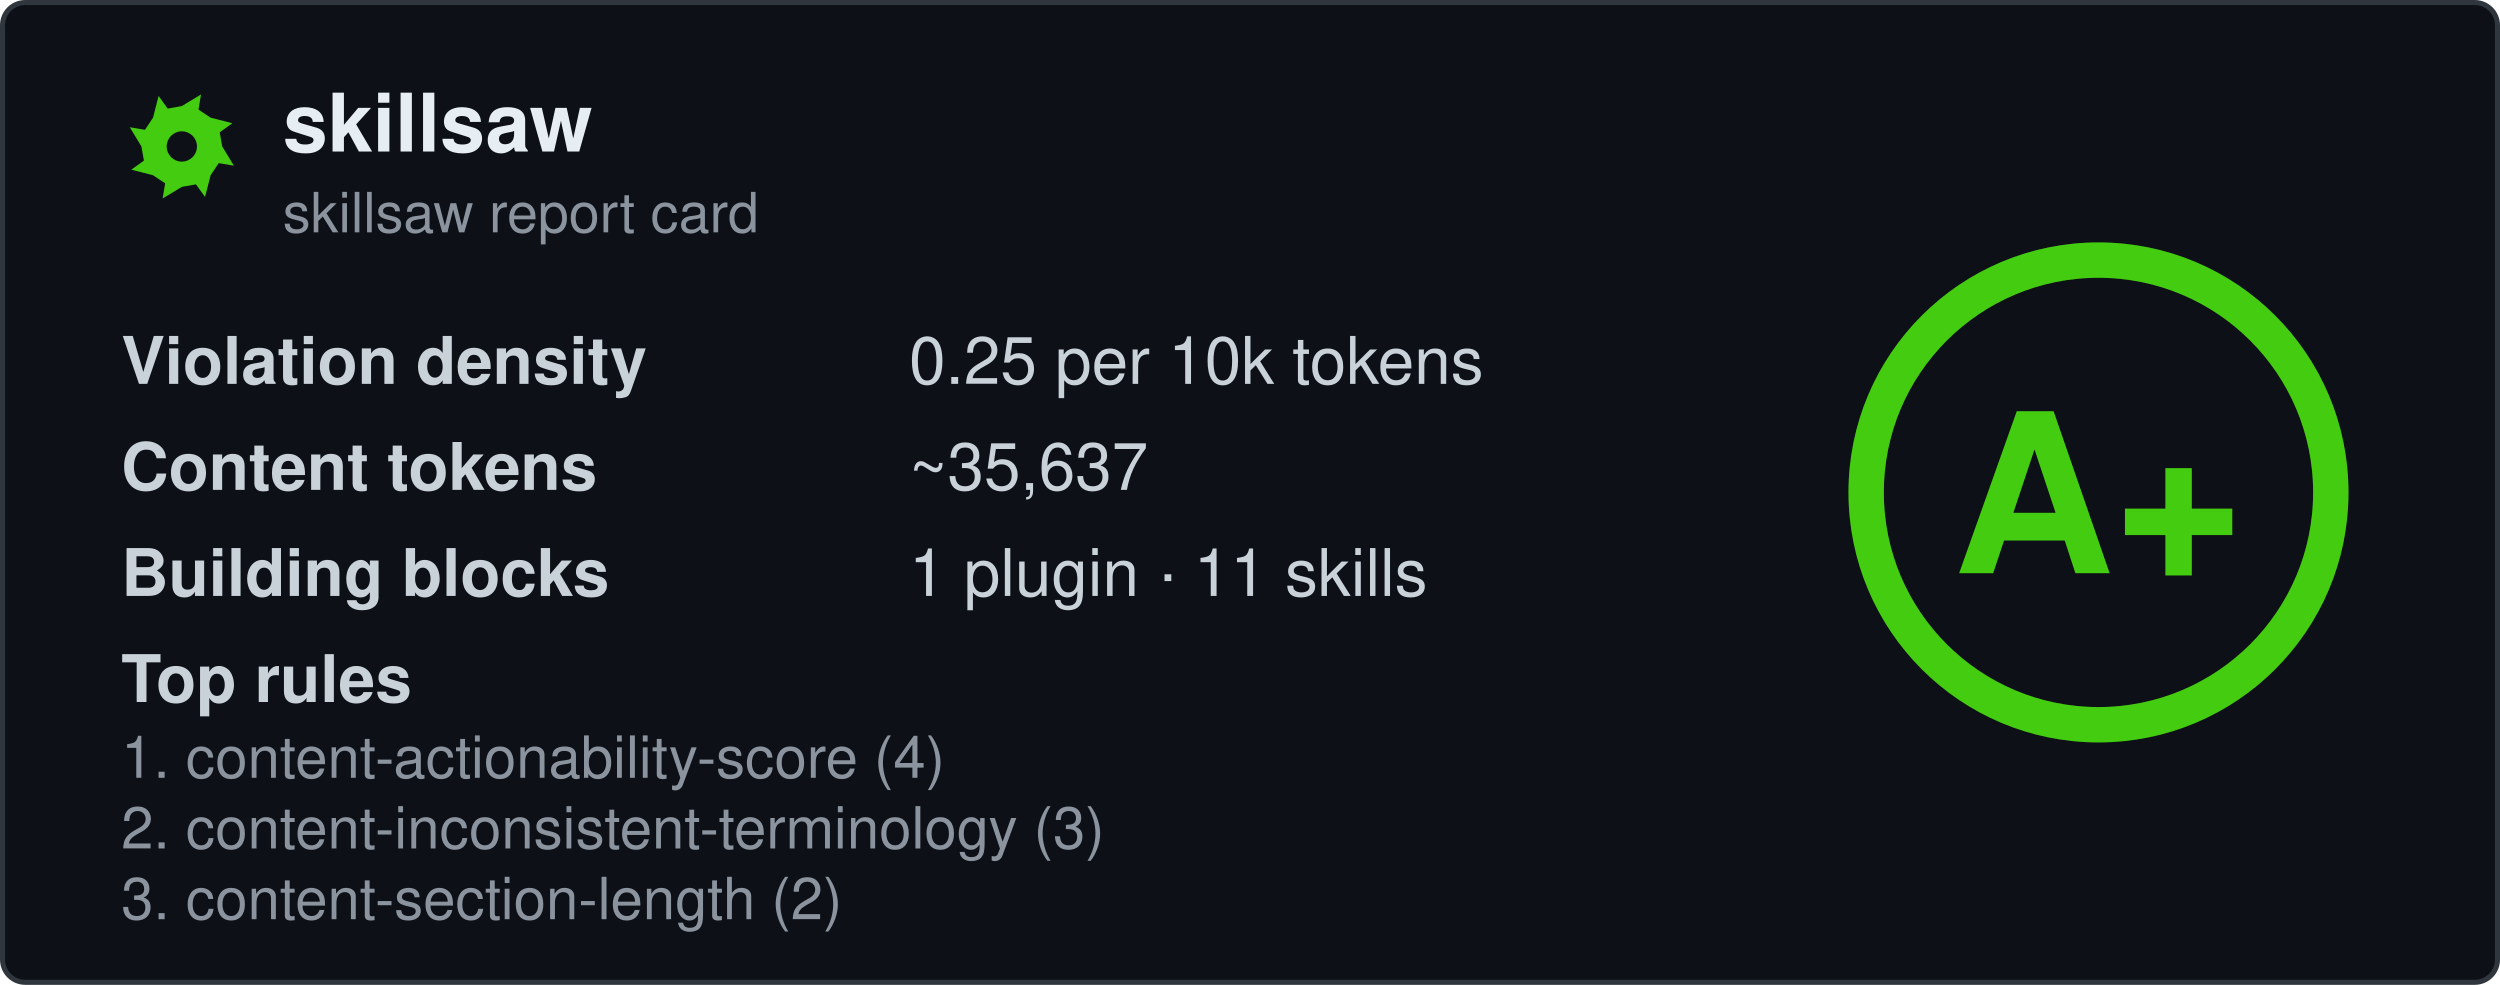
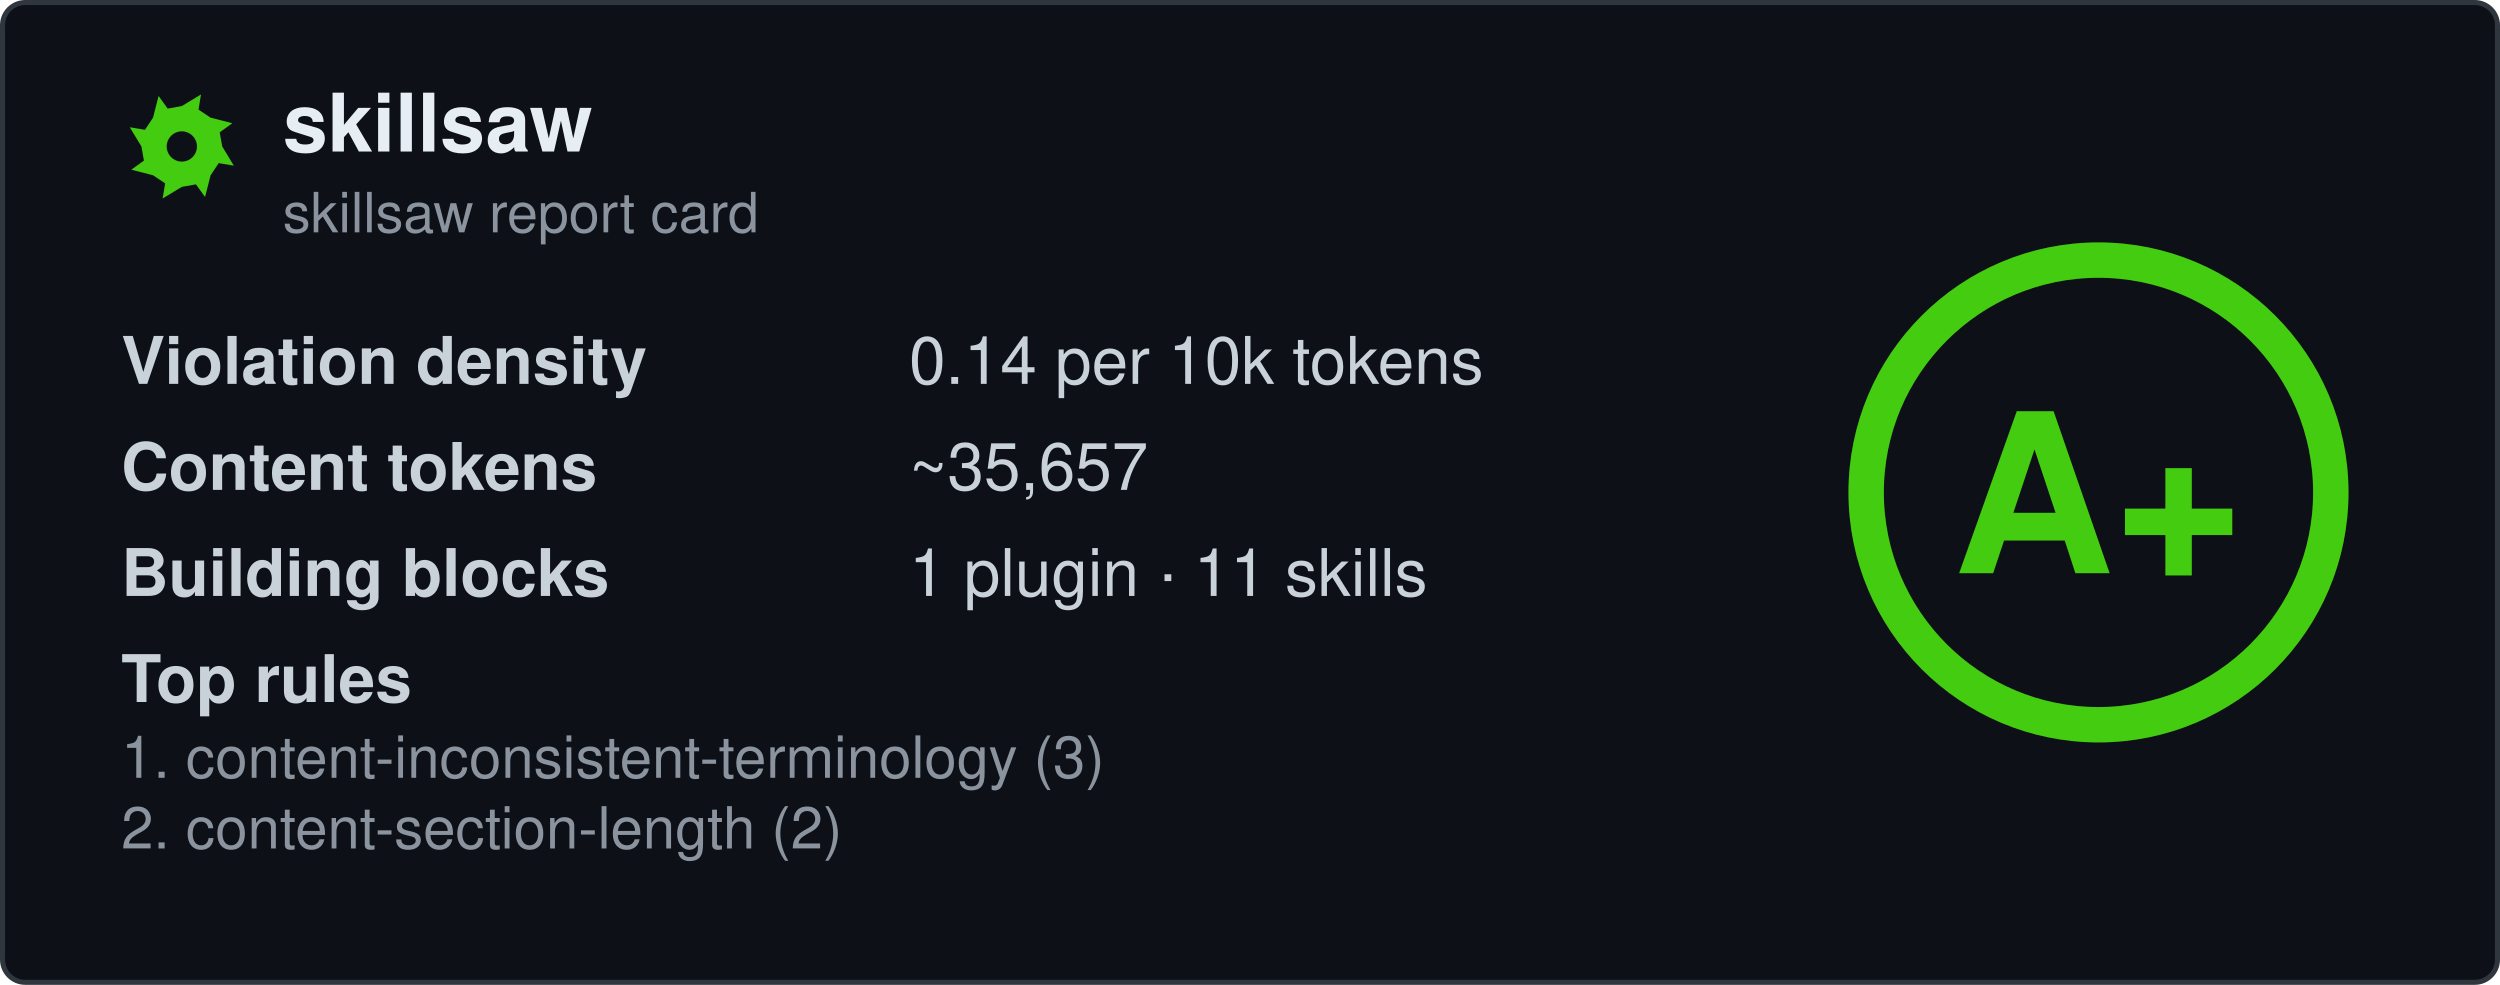
<svg xmlns="http://www.w3.org/2000/svg" width="495" height="195" viewBox="0 0 495 195" fill="none" role="img" aria-labelledby="card-title">
  <style>
    .title { font: 600 16px 'Segoe UI', Ubuntu, 'Helvetica Neue', Helvetica, Arial, sans-serif; fill: #e6edf3; }
    .subtitle { font: 400 11px 'Segoe UI', Ubuntu, 'Helvetica Neue', Helvetica, Arial, sans-serif; fill: #8b949e; }
    .label { font: 600 13px 'Segoe UI', Ubuntu, 'Helvetica Neue', Helvetica, Arial, sans-serif; fill: #c9d1d9; }
    .value { font: 400 13px 'Segoe UI', Ubuntu, 'Helvetica Neue', Helvetica, Arial, sans-serif; fill: #c9d1d9; }
    .rule { font: 400 11.5px 'Segoe UI', Ubuntu, 'Helvetica Neue', Helvetica, Arial, sans-serif; fill: #8b949e; }
    .grade-letter { font: 800 44px 'Segoe UI', Ubuntu, 'Helvetica Neue', Helvetica, Arial, sans-serif; fill: #44cc11; }
  </style>
  <rect x="0.5" y="0.5" width="494" height="194" rx="4.5" fill="#0d1117" stroke="#30363d" />
  <g transform="translate(24, 17)">
    <path fill-rule="evenodd" fill="#44cc11" d="M20.0 12.0L22.3 15.8L19.3 15.3L17.7 17.7L16.6 22.0L14.8 19.5L12.0 20.0L8.2 22.3L8.7 19.3L6.3 17.7L2.0 16.6L4.5 14.8L4.0 12.0L1.7 8.2L4.7 8.7L6.3 6.3L7.4 2.0L9.2 4.5L12.0 4.0L15.8 1.7L15.3 4.7L17.7 6.3L22.0 7.4L19.5 9.2ZM15.0 12.0A3.0 3.0 0 1 0 9.0 12.0A3.0 3.0 0 1 0 15.0 12.0Z" />
  </g>
  <text x="56" y="30" class="title" data-testid="repo-name">skillsaw</text>
  <text x="56" y="46" class="subtitle">skillsaw report card</text>
  <g data-testid="stats">
    <text x="24" y="76">
      <tspan class="label">Violation density</tspan>
      <tspan x="180" class="value">
-         <tspan data-testid="density">0.25</tspan> per 10k tokens</tspan>
+         <tspan data-testid="density">0.14</tspan> per 10k tokens</tspan>
    </text>
    <text x="24" y="97">
      <tspan class="label">Content tokens</tspan>
-       <tspan x="180" class="value">~<tspan data-testid="tokens">35,637</tspan>
+       <tspan x="180" class="value">~<tspan data-testid="tokens">35,657</tspan>
      </tspan>
    </text>
    <text x="24" y="118">
      <tspan class="label">Building blocks</tspan>
      <tspan x="180" class="value">
        <tspan data-testid="plugins">1</tspan> plugin · <tspan data-testid="skills">11</tspan> skills</tspan>
    </text>
    <text x="24" y="139" class="label">Top rules</text>
-     <text x="24" y="154" class="rule" data-testid="rule-0">1. content-actionability-score (4)</text>
-     <text x="24" y="168" class="rule" data-testid="rule-1">2. content-inconsistent-terminology (3)</text>
-     <text x="24" y="182" class="rule" data-testid="rule-2">3. content-section-length (2)</text>
+     <text x="24" y="154" class="rule" data-testid="rule-0">1. content-inconsistent-terminology (3)</text>
+     <text x="24" y="168" class="rule" data-testid="rule-1">2. content-section-length (2)</text>
  </g>
  <g transform="translate(415.5, 97.5)">
    <circle r="46" fill="none" stroke="#44cc11" stroke-opacity="0.25" stroke-width="7" />
    <circle r="46" fill="none" stroke="#44cc11" stroke-width="7" stroke-linecap="round" transform="rotate(-90)" stroke-dasharray="289.03 289.03" />
    <text y="16" text-anchor="middle" class="grade-letter" data-testid="grade-letter">A+</text>
  </g>
</svg>
